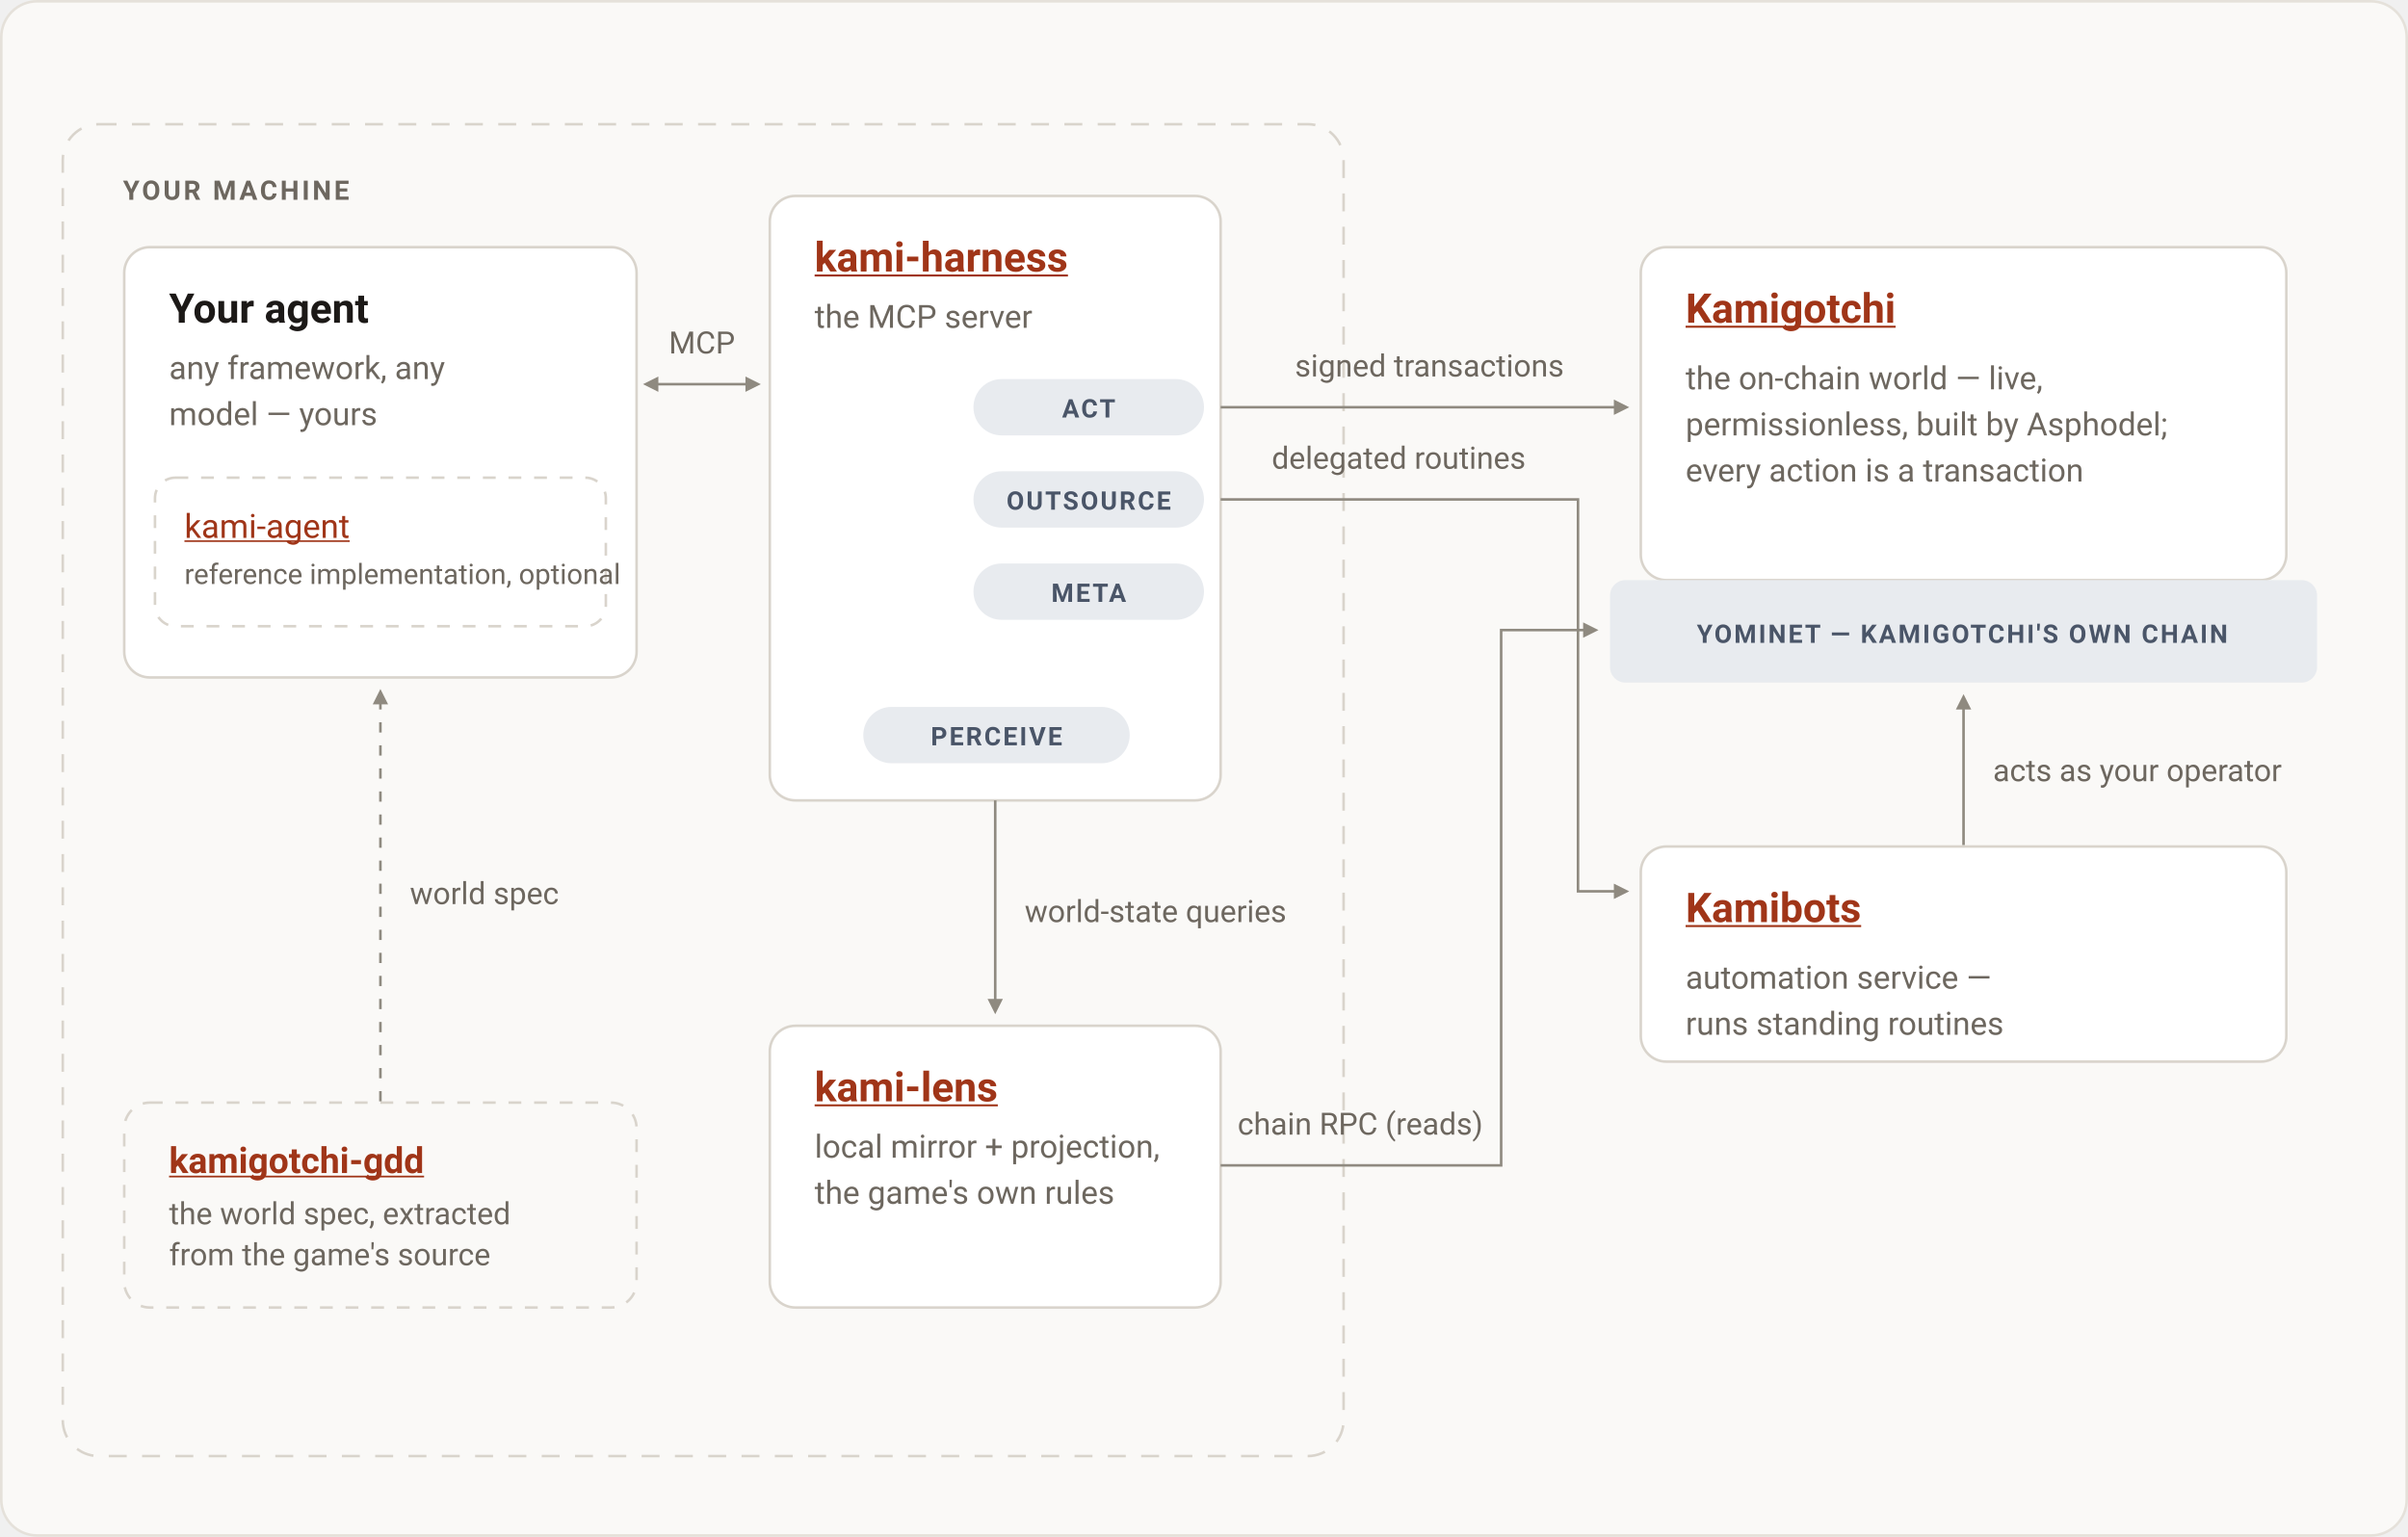
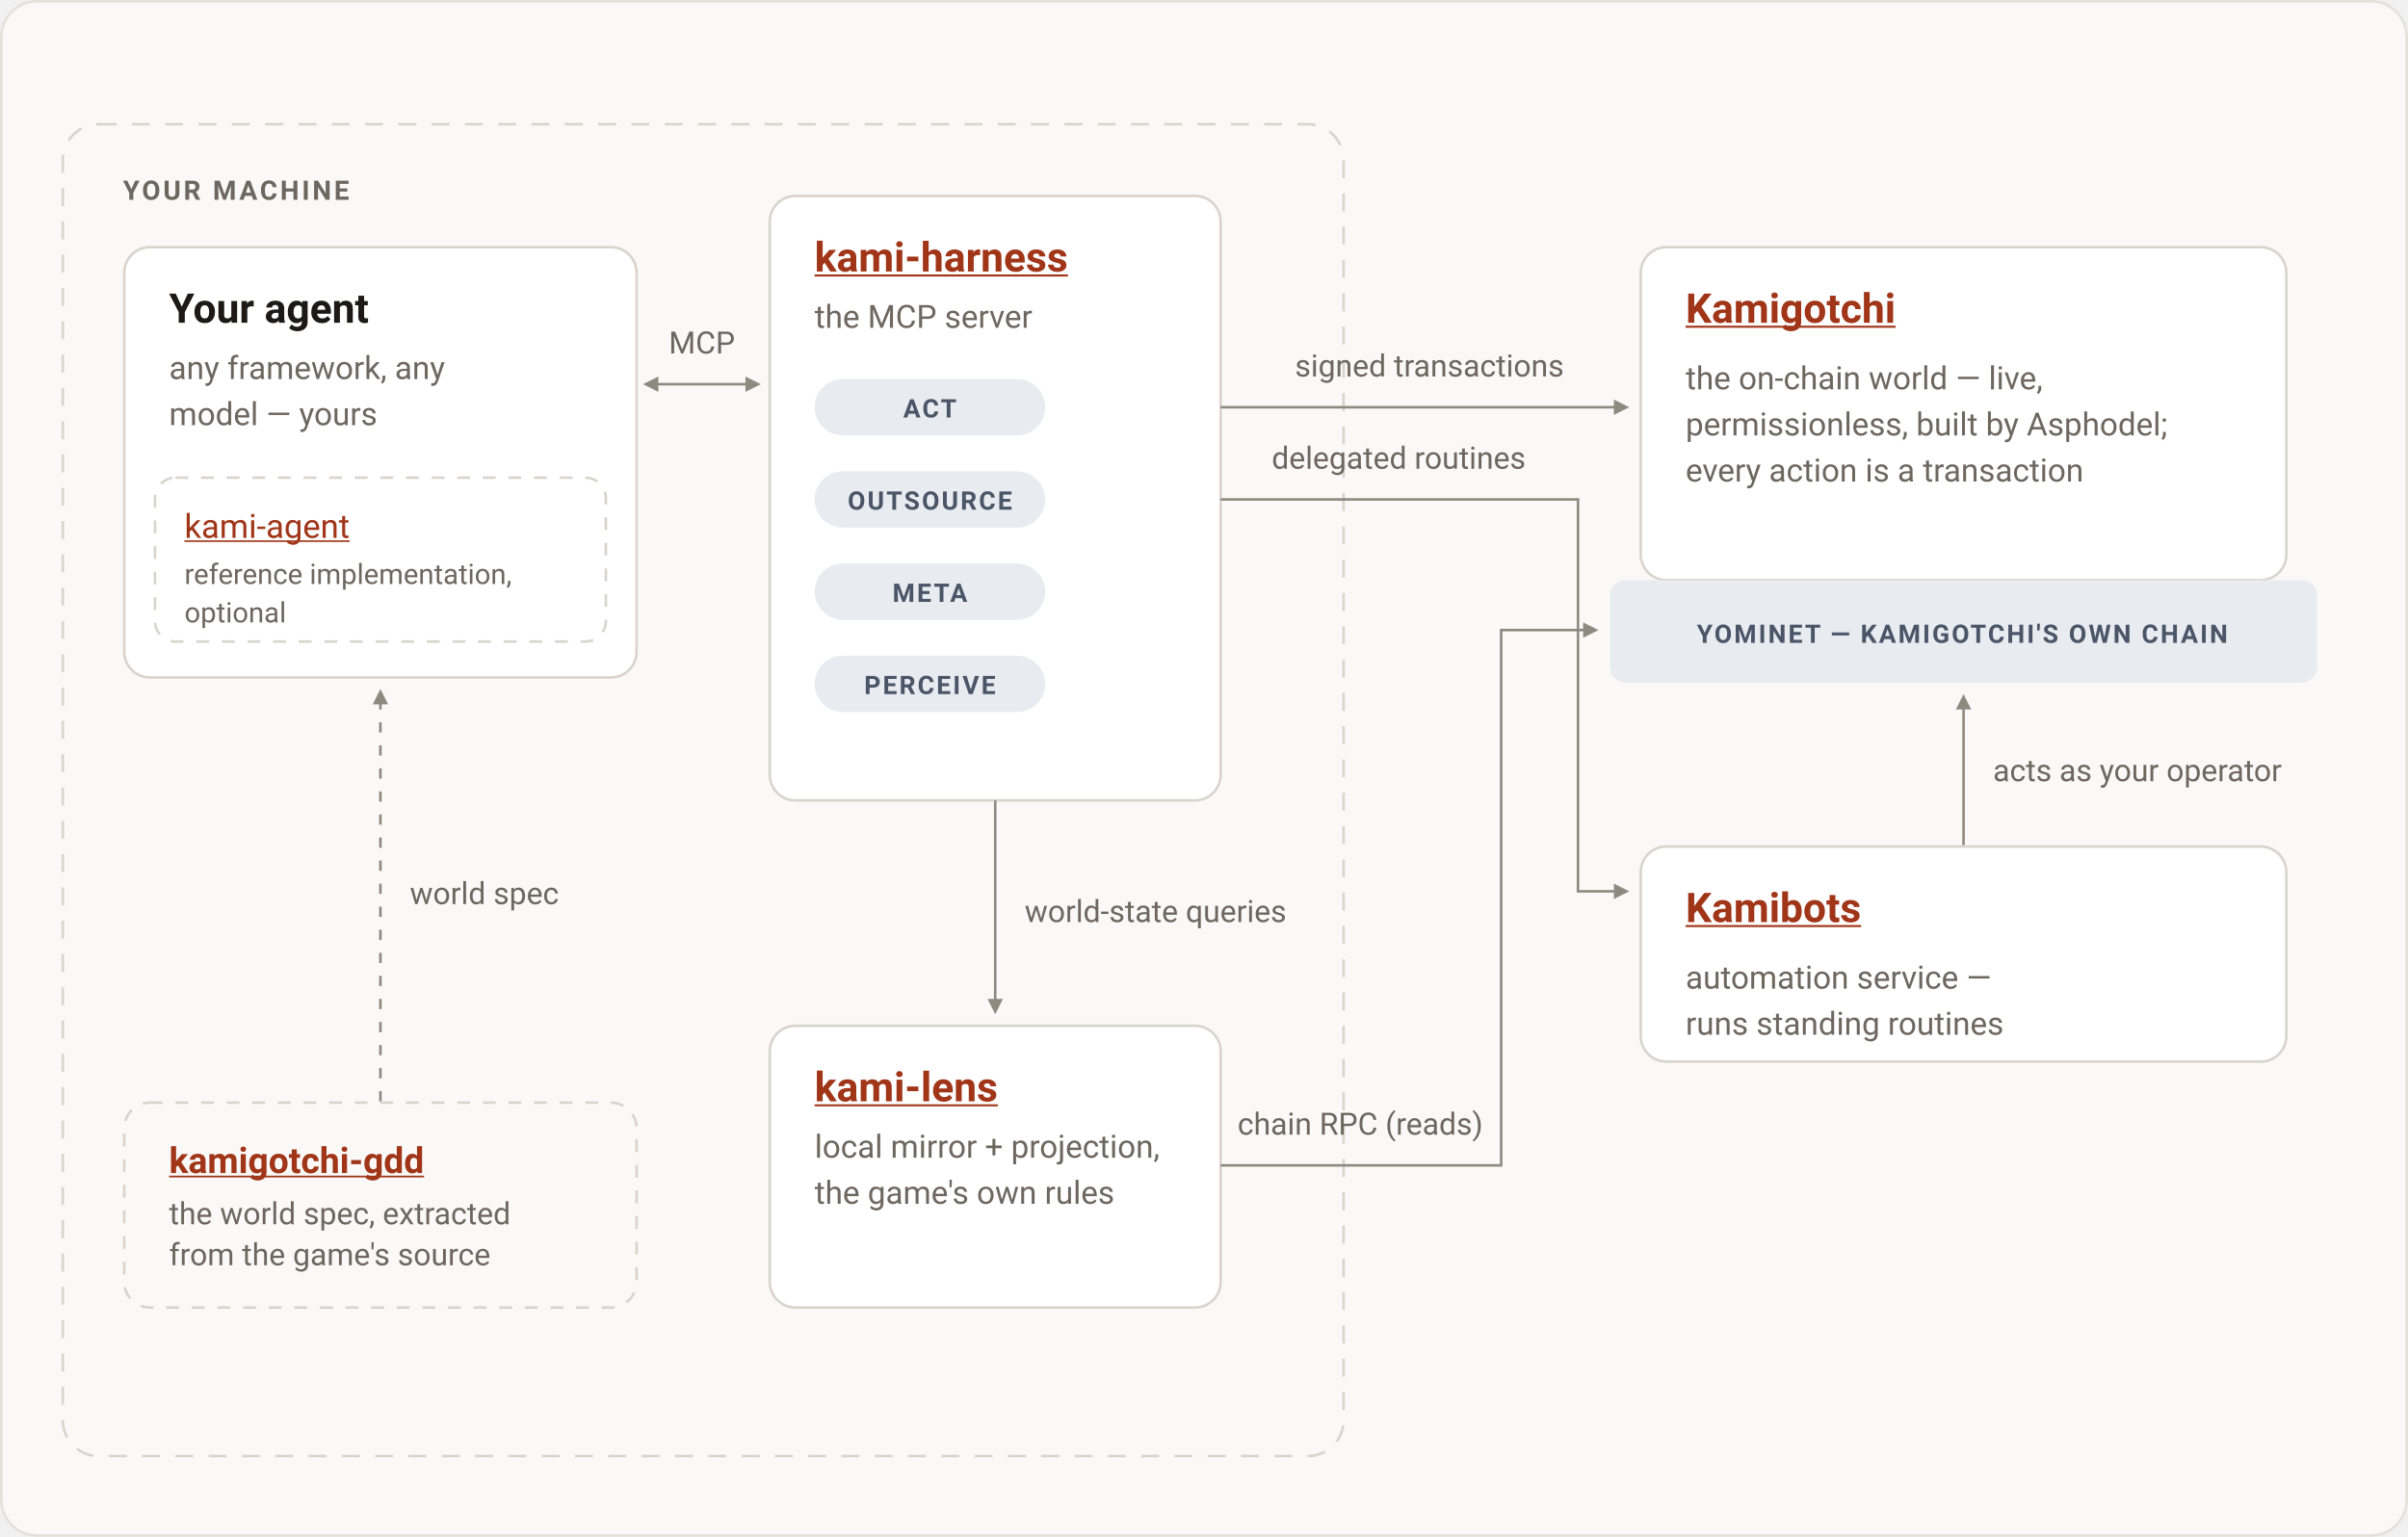
<svg xmlns="http://www.w3.org/2000/svg" viewBox="0 0 940 600" font-family="system-ui, -apple-system, 'Segoe UI', Roboto, sans-serif" role="img" aria-labelledby="stack-desc">
  <defs>
    <marker id="sf-head" markerWidth="7" markerHeight="7" refX="3.5" refY="3.5" orient="auto-start-reverse">
      <path class="af-arrow" d="M0.5,0.5 L6.5,3.5 L0.5,6.5 Z" fill="#8f8a80" />
    </marker>
  </defs>
  <rect class="af-bg" x="0.5" y="0.5" width="939" height="599" rx="14" fill="#faf9f7" stroke="#e5e1da" />
  <rect class="af-bound" x="24.5" y="48.5" width="500" height="520" rx="14" fill="none" stroke="#d9d4cc" stroke-dasharray="7 6" />
  <text class="af-conn-label" x="48" y="78" font-size="10.5" font-weight="700" letter-spacing="0.1em" fill="#6d675f">YOUR MACHINE</text>
  <rect class="af-box" x="48.5" y="96.5" width="200" height="168" rx="10" fill="#ffffff" stroke="#d9d4cc" />
  <text class="af-title" x="66" y="126" font-size="16" font-weight="600" fill="#1c1917">Your agent</text>
  <text class="af-role" x="66" y="148" font-size="12.5" fill="#6d675f">any framework, any</text>
  <text class="af-role" x="66" y="166" font-size="12.5" fill="#6d675f">model — yours</text>
-   <rect class="af-bound" x="60.5" y="186.5" width="176" height="58" rx="8" fill="none" stroke="#d9d4cc" stroke-dasharray="5 5" />
+   <rect class="af-bound" x="60.5" y="186.5" width="176" height="64" rx="8" fill="none" stroke="#d9d4cc" stroke-dasharray="5 5" />
  <text x="72" y="210" font-size="13">
    <a href="https://github.com/tokedo/kami-agent">
      <tspan class="af-repo" fill="#a03518" text-decoration="underline">kami-agent</tspan>
    </a>
  </text>
-   <text class="af-role" x="72" y="228" font-size="11" fill="#6d675f">reference implementation, optional</text>
+   <text class="af-role" x="72" y="228" font-size="11" fill="#6d675f">reference implementation,</text>
+   <text class="af-role" x="72" y="243" font-size="11" fill="#6d675f">optional</text>
  <line class="af-conn" x1="254" y1="150" x2="294" y2="150" stroke="#8f8a80" marker-start="url(#sf-head)" marker-end="url(#sf-head)" />
  <text class="af-conn-label" x="274" y="138" font-size="12" text-anchor="middle" fill="#6d675f">MCP</text>
  <rect class="af-box" x="300.5" y="76.5" width="176" height="236" rx="10" fill="#ffffff" stroke="#d9d4cc" />
  <text class="af-title" x="318" y="106" font-size="16" font-weight="600" fill="#1c1917">
    <a href="https://github.com/tokedo/kami-harness">
      <tspan class="af-repo" fill="#a03518" text-decoration="underline">kami-harness</tspan>
    </a>
  </text>
  <text class="af-role" x="318" y="128" font-size="12.5" fill="#6d675f">the MCP server</text>
-   <rect class="af-badge" x="380" y="148" width="90" height="22" rx="11" fill="#e8ebef" />
-   <text class="af-badge-text" x="425" y="163" font-size="10" font-weight="700" letter-spacing="0.08em" text-anchor="middle" fill="#4a5568">ACT</text>
-   <rect class="af-badge" x="380" y="184" width="90" height="22" rx="11" fill="#e8ebef" />
-   <text class="af-badge-text" x="425" y="199" font-size="10" font-weight="700" letter-spacing="0.08em" text-anchor="middle" fill="#4a5568">OUTSOURCE</text>
-   <rect class="af-badge" x="380" y="220" width="90" height="22" rx="11" fill="#e8ebef" />
-   <text class="af-badge-text" x="425" y="235" font-size="10" font-weight="700" letter-spacing="0.08em" text-anchor="middle" fill="#4a5568">META</text>
-   <rect class="af-badge" x="337" y="276" width="104" height="22" rx="11" fill="#e8ebef" />
-   <text class="af-badge-text" x="389" y="291" font-size="10" font-weight="700" letter-spacing="0.08em" text-anchor="middle" fill="#4a5568">PERCEIVE</text>
+   <rect class="af-badge" x="318" y="148" width="90" height="22" rx="11" fill="#e8ebef" />
+   <text class="af-badge-text" x="363" y="163" font-size="10" font-weight="700" letter-spacing="0.08em" text-anchor="middle" fill="#4a5568">ACT</text>
+   <rect class="af-badge" x="318" y="184" width="90" height="22" rx="11" fill="#e8ebef" />
+   <text class="af-badge-text" x="363" y="199" font-size="10" font-weight="700" letter-spacing="0.08em" text-anchor="middle" fill="#4a5568">OUTSOURCE</text>
+   <rect class="af-badge" x="318" y="220" width="90" height="22" rx="11" fill="#e8ebef" />
+   <text class="af-badge-text" x="363" y="235" font-size="10" font-weight="700" letter-spacing="0.08em" text-anchor="middle" fill="#4a5568">META</text>
+   <rect class="af-badge" x="318" y="256" width="90" height="22" rx="11" fill="#e8ebef" />
+   <text class="af-badge-text" x="363" y="271" font-size="10" font-weight="700" letter-spacing="0.08em" text-anchor="middle" fill="#4a5568">PERCEIVE</text>
  <line class="af-conn" x1="476.5" y1="159" x2="633" y2="159" stroke="#8f8a80" marker-end="url(#sf-head)" />
  <text class="af-conn-label" x="558" y="147" font-size="12" text-anchor="middle" fill="#6d675f">signed transactions</text>
  <path class="af-conn" d="M476.5,195 H616 V348 H633" fill="none" stroke="#8f8a80" marker-end="url(#sf-head)" />
  <text class="af-conn-label" x="546" y="183" font-size="12" text-anchor="middle" fill="#6d675f">delegated routines</text>
  <line class="af-conn" x1="388.5" y1="312.5" x2="388.5" y2="393" stroke="#8f8a80" marker-end="url(#sf-head)" />
  <text class="af-conn-label" x="400" y="360" font-size="12" fill="#6d675f">world-state queries</text>
  <rect class="af-box" x="300.5" y="400.5" width="176" height="110" rx="10" fill="#ffffff" stroke="#d9d4cc" />
  <text class="af-title" x="318" y="430" font-size="16" font-weight="600" fill="#1c1917">
    <a href="https://github.com/tokedo/kami-lens">
      <tspan class="af-repo" fill="#a03518" text-decoration="underline">kami-lens</tspan>
    </a>
  </text>
  <text class="af-role" x="318" y="452" font-size="12.5" fill="#6d675f">local mirror + projection,</text>
  <text class="af-role" x="318" y="470" font-size="12.5" fill="#6d675f">the game's own rules</text>
  <path class="af-conn" d="M476.5,455 H586 V246 H621" fill="none" stroke="#8f8a80" marker-end="url(#sf-head)" />
  <text class="af-conn-label" x="531" y="443" font-size="12" text-anchor="middle" fill="#6d675f">chain RPC (reads)</text>
  <rect class="af-bound" x="48.5" y="430.5" width="200" height="80" rx="10" fill="none" stroke="#d9d4cc" stroke-dasharray="5 5" />
  <text x="66" y="458" font-size="14" font-weight="600">
    <a href="https://github.com/tokedo/kamigotchi-gdd">
      <tspan class="af-repo" fill="#a03518" text-decoration="underline">kamigotchi-gdd</tspan>
    </a>
  </text>
  <text class="af-role" x="66" y="478" font-size="12" fill="#6d675f">the world spec, extracted</text>
  <text class="af-role" x="66" y="494" font-size="12" fill="#6d675f">from the game's source</text>
  <line class="af-conn" x1="148.5" y1="430" x2="148.5" y2="272" stroke="#8f8a80" stroke-dasharray="4 5" marker-end="url(#sf-head)" />
  <text class="af-conn-label" x="160" y="353" font-size="12" fill="#6d675f">world spec</text>
  <rect class="af-box" x="640.5" y="96.5" width="252" height="130" rx="10" fill="#ffffff" stroke="#d9d4cc" />
  <text class="af-title" x="658" y="126" font-size="16" font-weight="600" fill="#1c1917">
-     <a href="https://kamigotchi.io">
+     <a href="https://github.com/Asphodel-OS/kamigotchi">
      <tspan class="af-repo" fill="#a03518" text-decoration="underline">Kamigotchi</tspan>
    </a>
  </text>
  <text class="af-role" x="658" y="152" font-size="12.5" fill="#6d675f">the on-chain world — live,</text>
  <text class="af-role" x="658" y="170" font-size="12.5" fill="#6d675f">permissionless, built by Asphodel;</text>
  <text class="af-role" x="658" y="188" font-size="12.5" fill="#6d675f">every action is a transaction</text>
  <rect class="af-badge" x="628.5" y="226.5" width="276" height="40" rx="6" fill="#e8ebef" />
  <text class="af-badge-text" x="766" y="251" font-size="10" font-weight="700" letter-spacing="0.08em" text-anchor="middle" fill="#4a5568">YOMINET — KAMIGOTCHI'S OWN CHAIN</text>
  <line class="af-conn" x1="766.5" y1="330" x2="766.5" y2="274" stroke="#8f8a80" marker-end="url(#sf-head)" />
  <text class="af-conn-label" x="778" y="305" font-size="12" fill="#6d675f">acts as your operator</text>
  <rect class="af-box" x="640.5" y="330.5" width="252" height="84" rx="10" fill="#ffffff" stroke="#d9d4cc" />
  <text class="af-title" x="658" y="360" font-size="16" font-weight="600" fill="#1c1917">
    <a href="https://kamibots.xyz">
      <tspan class="af-repo" fill="#a03518" text-decoration="underline">Kamibots</tspan>
    </a>
  </text>
  <text class="af-role" x="658" y="386" font-size="12.5" fill="#6d675f">automation service —</text>
  <text class="af-role" x="658" y="404" font-size="12.5" fill="#6d675f">runs standing routines</text>
</svg>
